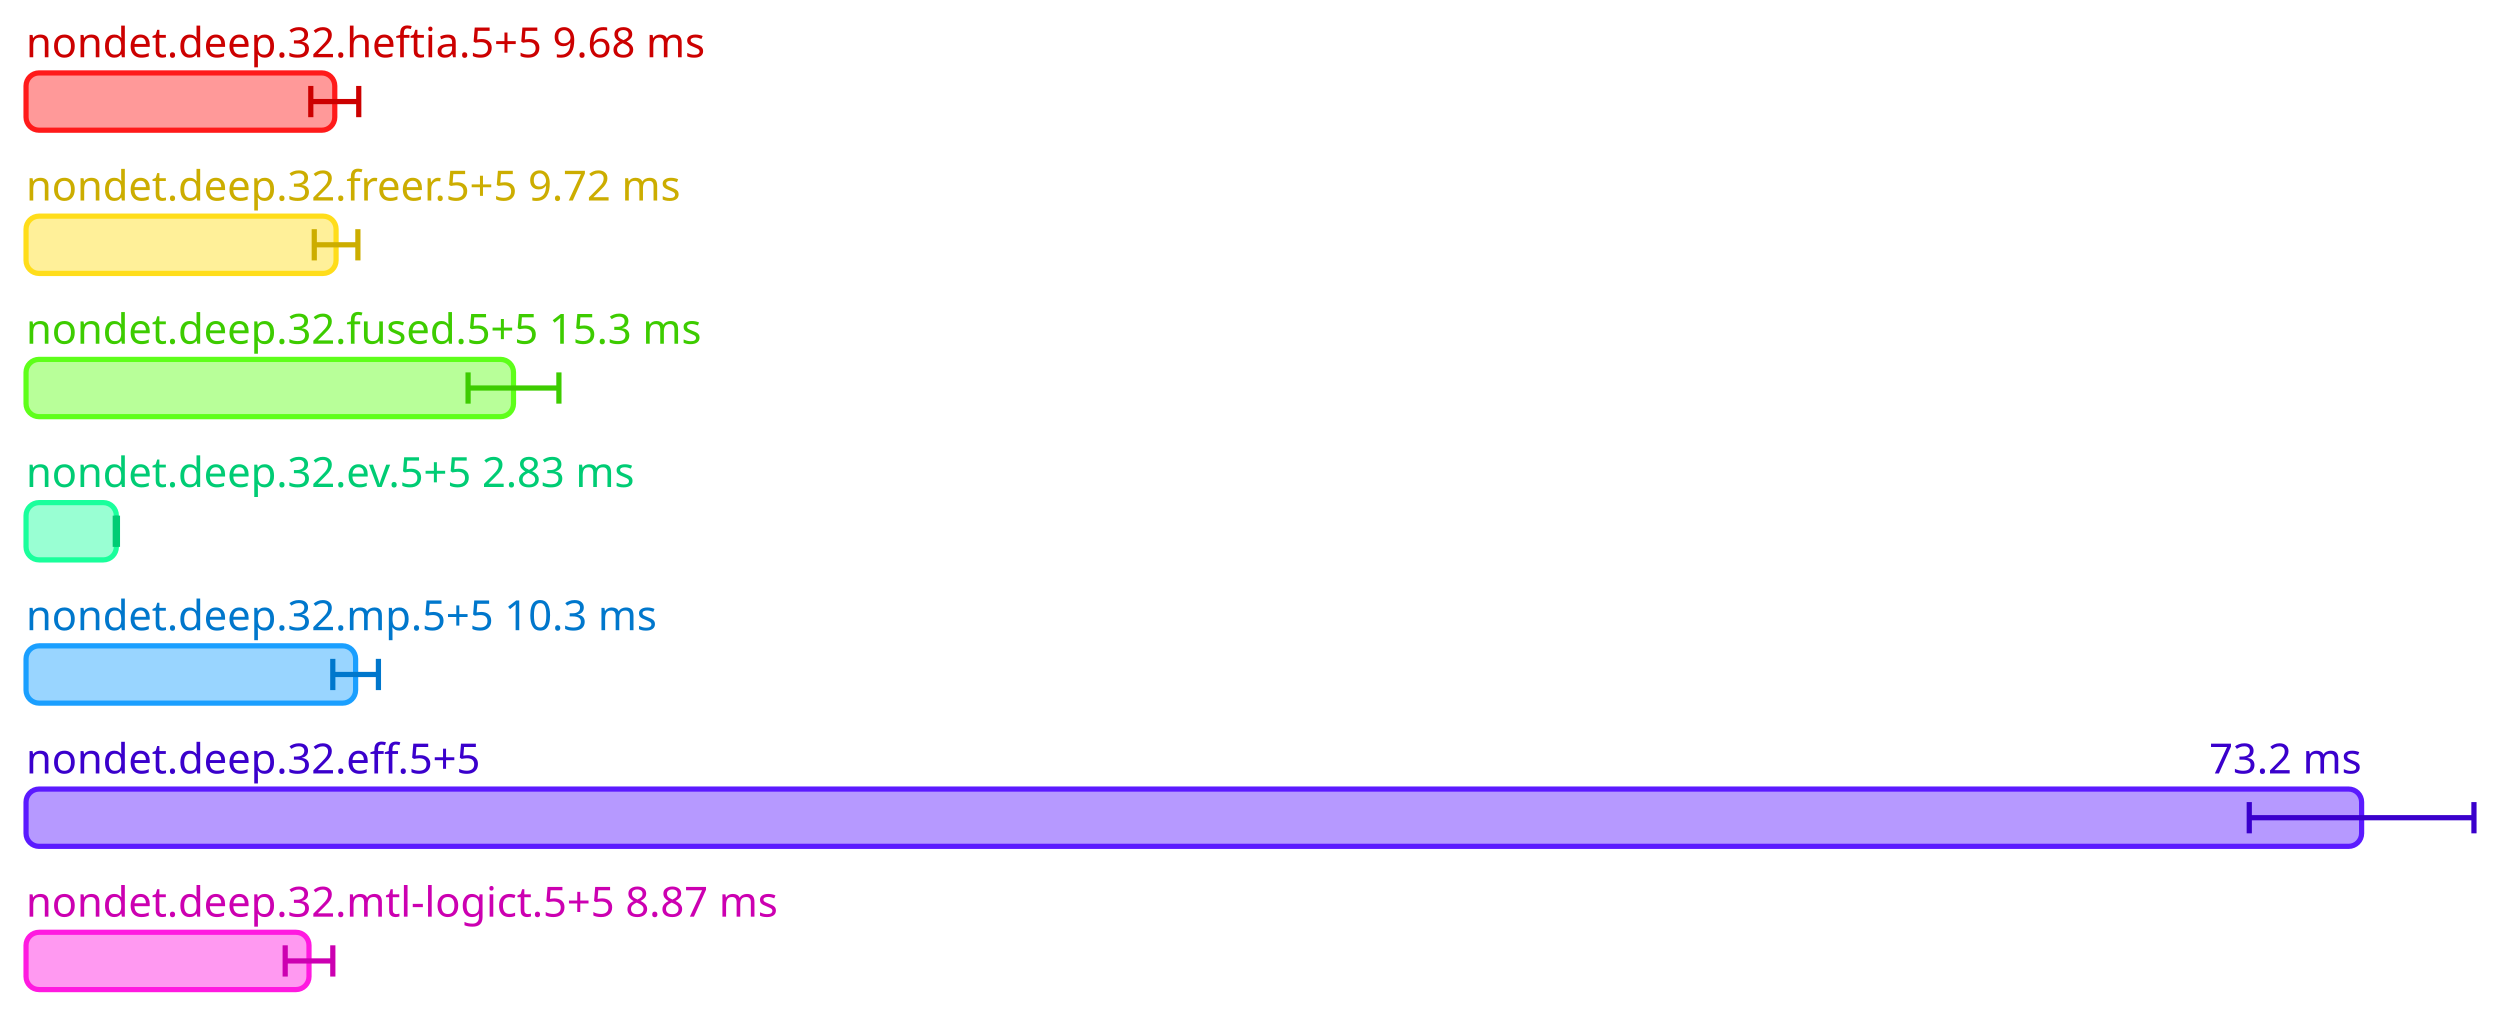
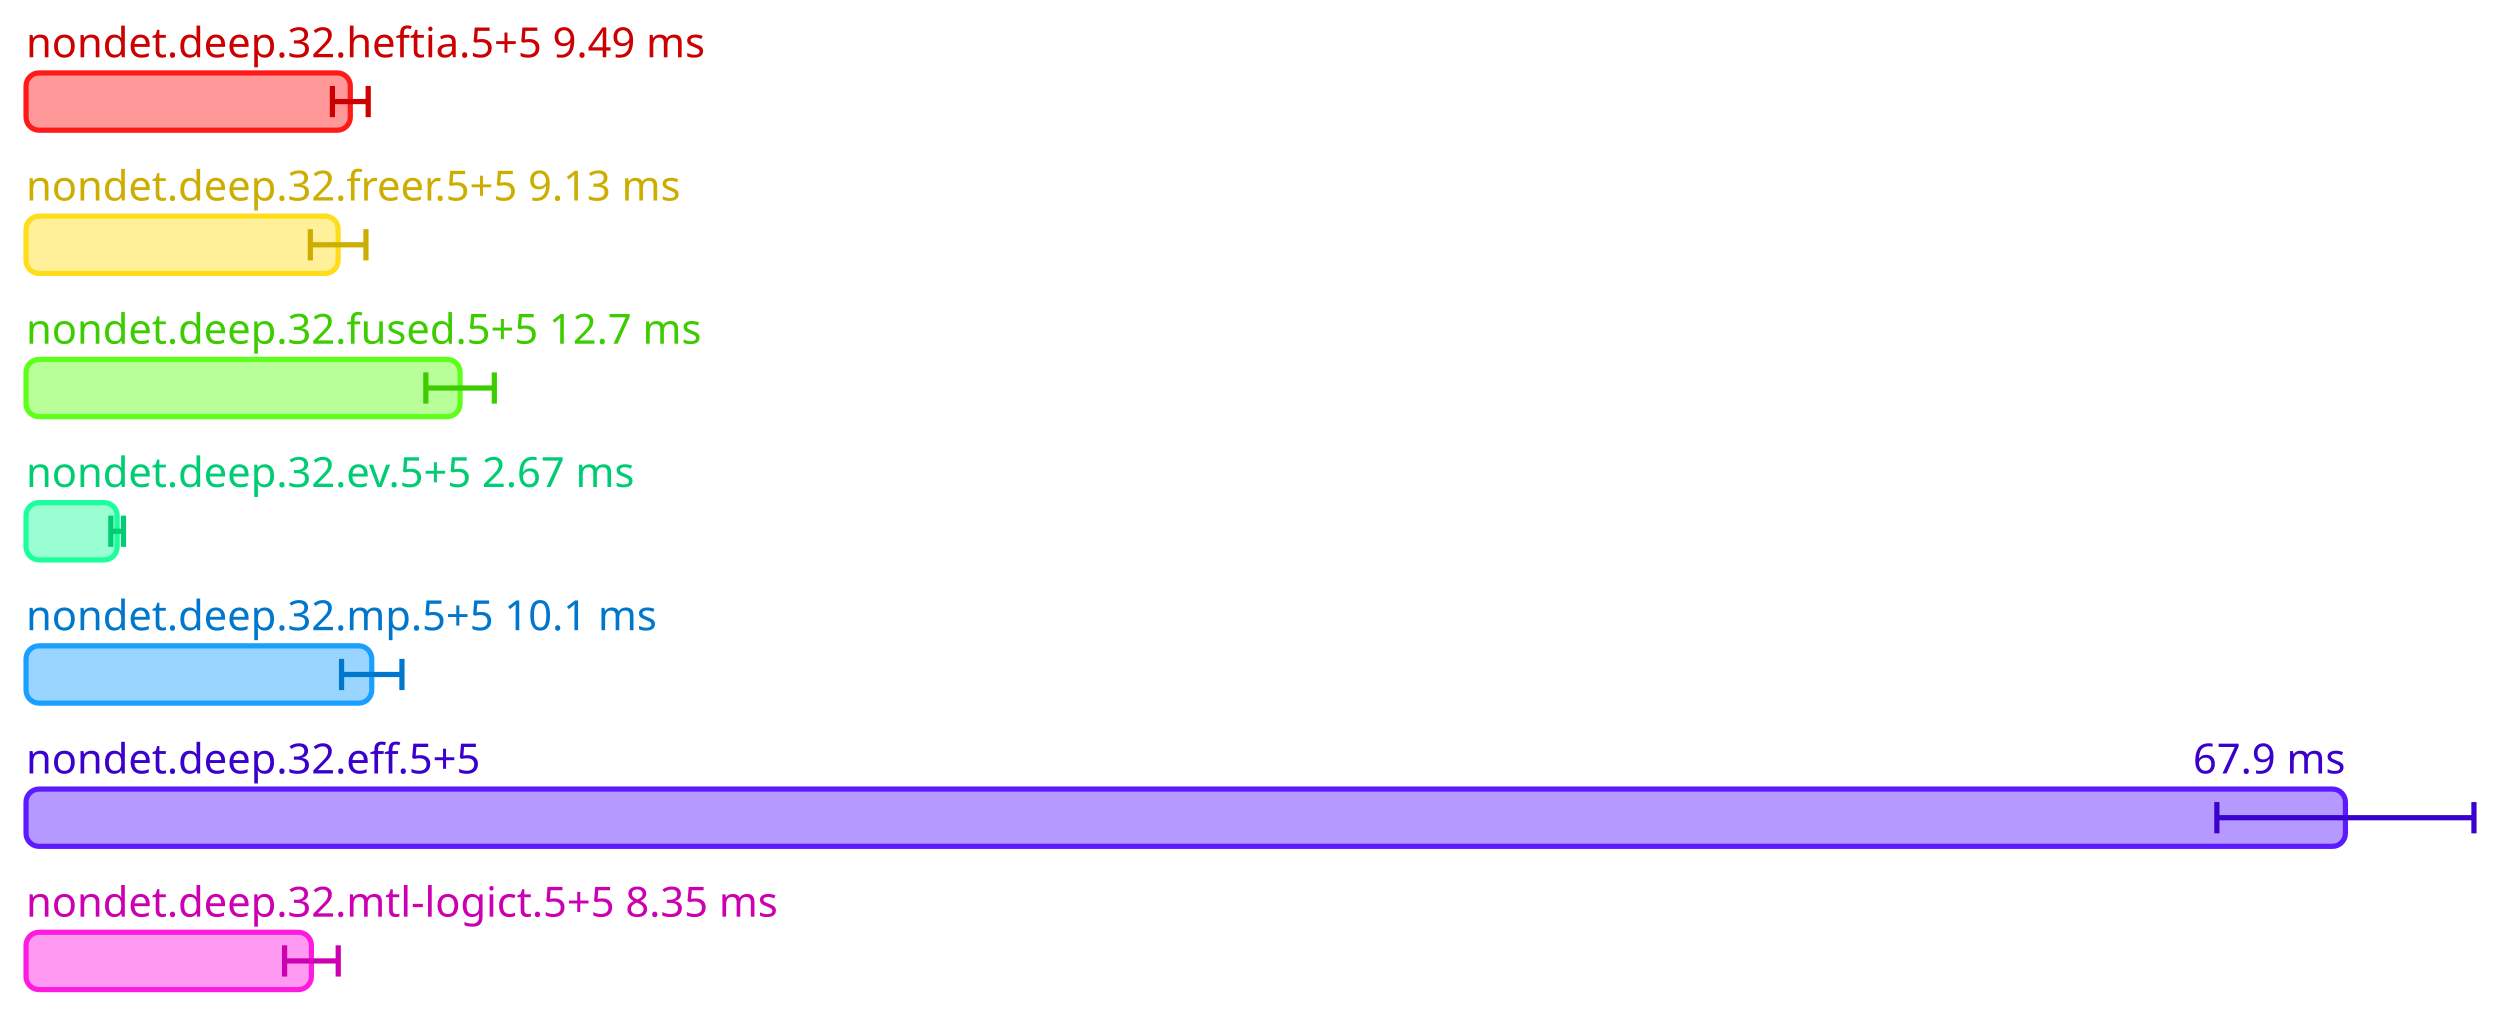
<svg xmlns="http://www.w3.org/2000/svg" height="392" width="960.0" font-size="16" font-family="sans-serif" stroke-width="2">
  <g transform="translate(10.0 0)">
-     <text fill="hsl(0, 100%, 40%)" y="22">nondet.deep.32.heftia.5+5 9.68 ms</text>
+     <text fill="hsl(0, 100%, 40%)" y="22">nondet.deep.32.heftia.5+5 9.49 ms</text>
    <g>
-       <rect y="28" rx="5" height="22" width="118.55" fill="hsl(0, 100%, 80%)" stroke="hsl(0, 100%, 55%)" />
+       <rect y="28" rx="5" height="22" width="124.516" fill="hsl(0, 100%, 80%)" stroke="hsl(0, 100%, 55%)" />
      <g stroke="hsl(0, 100%, 40%)">
-         <line x1="109.343" x2="127.757" y1="39" y2="39" />
-         <line x1="109.343" x2="109.343" y1="33" y2="45" />
-         <line x1="127.757" x2="127.757" y1="33" y2="45" />
+         <line x1="117.646" x2="131.385" y1="39" y2="39" />
+         <line x1="117.646" x2="117.646" y1="33" y2="45" />
+         <line x1="131.385" x2="131.385" y1="33" y2="45" />
      </g>
    </g>
-     <text fill="hsl(51, 100%, 40%)" y="77">nondet.deep.32.freer.5+5 9.72 ms</text>
+     <text fill="hsl(51, 100%, 40%)" y="77">nondet.deep.32.freer.5+5 9.13 ms</text>
    <g>
-       <rect y="83" rx="5" height="22" width="119.053" fill="hsl(51, 100%, 80%)" stroke="hsl(51, 100%, 55%)" />
+       <rect y="83" rx="5" height="22" width="119.842" fill="hsl(51, 100%, 80%)" stroke="hsl(51, 100%, 55%)" />
      <g stroke="hsl(51, 100%, 40%)">
-         <line x1="110.678" x2="127.428" y1="94" y2="94" />
-         <line x1="110.678" x2="110.678" y1="88" y2="100" />
-         <line x1="127.428" x2="127.428" y1="88" y2="100" />
+         <line x1="109.16" x2="130.525" y1="94" y2="94" />
+         <line x1="109.16" x2="109.16" y1="88" y2="100" />
+         <line x1="130.525" x2="130.525" y1="88" y2="100" />
      </g>
    </g>
-     <text fill="hsl(102, 100%, 40%)" y="132">nondet.deep.32.fused.5+5 15.3 ms</text>
+     <text fill="hsl(102, 100%, 40%)" y="132">nondet.deep.32.fused.5+5 12.7 ms</text>
    <g>
-       <rect y="138" rx="5" height="22" width="187.182" fill="hsl(102, 100%, 80%)" stroke="hsl(102, 100%, 55%)" />
+       <rect y="138" rx="5" height="22" width="166.673" fill="hsl(102, 100%, 80%)" stroke="hsl(102, 100%, 55%)" />
      <g stroke="hsl(102, 100%, 40%)">
-         <line x1="169.742" x2="204.621" y1="149" y2="149" />
-         <line x1="169.742" x2="169.742" y1="143" y2="155" />
-         <line x1="204.621" x2="204.621" y1="143" y2="155" />
+         <line x1="153.527" x2="179.82" y1="149" y2="149" />
+         <line x1="153.527" x2="153.527" y1="143" y2="155" />
+         <line x1="179.82" x2="179.82" y1="143" y2="155" />
      </g>
    </g>
-     <text fill="hsl(154, 100%, 40%)" y="187">nondet.deep.32.ev.5+5 2.83 ms</text>
+     <text fill="hsl(154, 100%, 40%)" y="187">nondet.deep.32.ev.5+5 2.67 ms</text>
    <g>
-       <rect y="193" rx="5" height="22" width="34.68" fill="hsl(154, 100%, 80%)" stroke="hsl(154, 100%, 55%)" />
+       <rect y="193" rx="5" height="22" width="34.994" fill="hsl(154, 100%, 80%)" stroke="hsl(154, 100%, 55%)" />
      <g stroke="hsl(154, 100%, 40%)">
-         <line x1="34.266" x2="35.095" y1="204" y2="204" />
-         <line x1="34.266" x2="34.266" y1="198" y2="210" />
-         <line x1="35.095" x2="35.095" y1="198" y2="210" />
+         <line x1="32.568" x2="37.42" y1="204" y2="204" />
+         <line x1="32.568" x2="32.568" y1="198" y2="210" />
+         <line x1="37.42" x2="37.42" y1="198" y2="210" />
      </g>
    </g>
-     <text fill="hsl(205, 100%, 40%)" y="242">nondet.deep.32.mp.5+5 10.3 ms</text>
+     <text fill="hsl(205, 100%, 40%)" y="242">nondet.deep.32.mp.5+5 10.1 ms</text>
    <g>
-       <rect y="248" rx="5" height="22" width="126.554" fill="hsl(205, 100%, 80%)" stroke="hsl(205, 100%, 55%)" />
+       <rect y="248" rx="5" height="22" width="132.75" fill="hsl(205, 100%, 80%)" stroke="hsl(205, 100%, 55%)" />
      <g stroke="hsl(205, 100%, 40%)">
-         <line x1="117.792" x2="135.315" y1="259" y2="259" />
-         <line x1="117.792" x2="117.792" y1="253" y2="265" />
-         <line x1="135.315" x2="135.315" y1="253" y2="265" />
+         <line x1="121.155" x2="144.345" y1="259" y2="259" />
+         <line x1="121.155" x2="121.155" y1="253" y2="265" />
+         <line x1="144.345" x2="144.345" y1="253" y2="265" />
      </g>
    </g>
    <g fill="hsl(257, 100%, 40%)">
      <text y="297">nondet.deep.32.eff.5+5</text>
-       <text y="297" x="896.858" text-anchor="end">73.2 ms</text>
+       <text y="297" x="890.639" text-anchor="end">67.9 ms</text>
    </g>
    <g>
-       <rect y="303" rx="5" height="22" width="896.858" fill="hsl(257, 100%, 80%)" stroke="hsl(257, 100%, 55%)" />
+       <rect y="303" rx="5" height="22" width="890.639" fill="hsl(257, 100%, 80%)" stroke="hsl(257, 100%, 55%)" />
      <g stroke="hsl(257, 100%, 40%)">
-         <line x1="853.716" x2="940.0" y1="314" y2="314" />
-         <line x1="853.716" x2="853.716" y1="308" y2="320" />
+         <line x1="841.277" x2="940.0" y1="314" y2="314" />
+         <line x1="841.277" x2="841.277" y1="308" y2="320" />
        <line x1="940.0" x2="940.0" y1="308" y2="320" />
      </g>
    </g>
-     <text fill="hsl(308, 100%, 40%)" y="352">nondet.deep.32.mtl-logict.5+5 8.87 ms</text>
+     <text fill="hsl(308, 100%, 40%)" y="352">nondet.deep.32.mtl-logict.5+5 8.35 ms</text>
    <g>
-       <rect y="358" rx="5" height="22" width="108.656" fill="hsl(308, 100%, 80%)" stroke="hsl(308, 100%, 55%)" />
+       <rect y="358" rx="5" height="22" width="109.581" fill="hsl(308, 100%, 80%)" stroke="hsl(308, 100%, 55%)" />
      <g stroke="hsl(308, 100%, 40%)">
-         <line x1="99.513" x2="117.798" y1="369" y2="369" />
-         <line x1="99.513" x2="99.513" y1="363" y2="375" />
-         <line x1="117.798" x2="117.798" y1="363" y2="375" />
+         <line x1="99.283" x2="119.879" y1="369" y2="369" />
+         <line x1="99.283" x2="99.283" y1="363" y2="375" />
+         <line x1="119.879" x2="119.879" y1="363" y2="375" />
      </g>
    </g>
  </g>
</svg>
